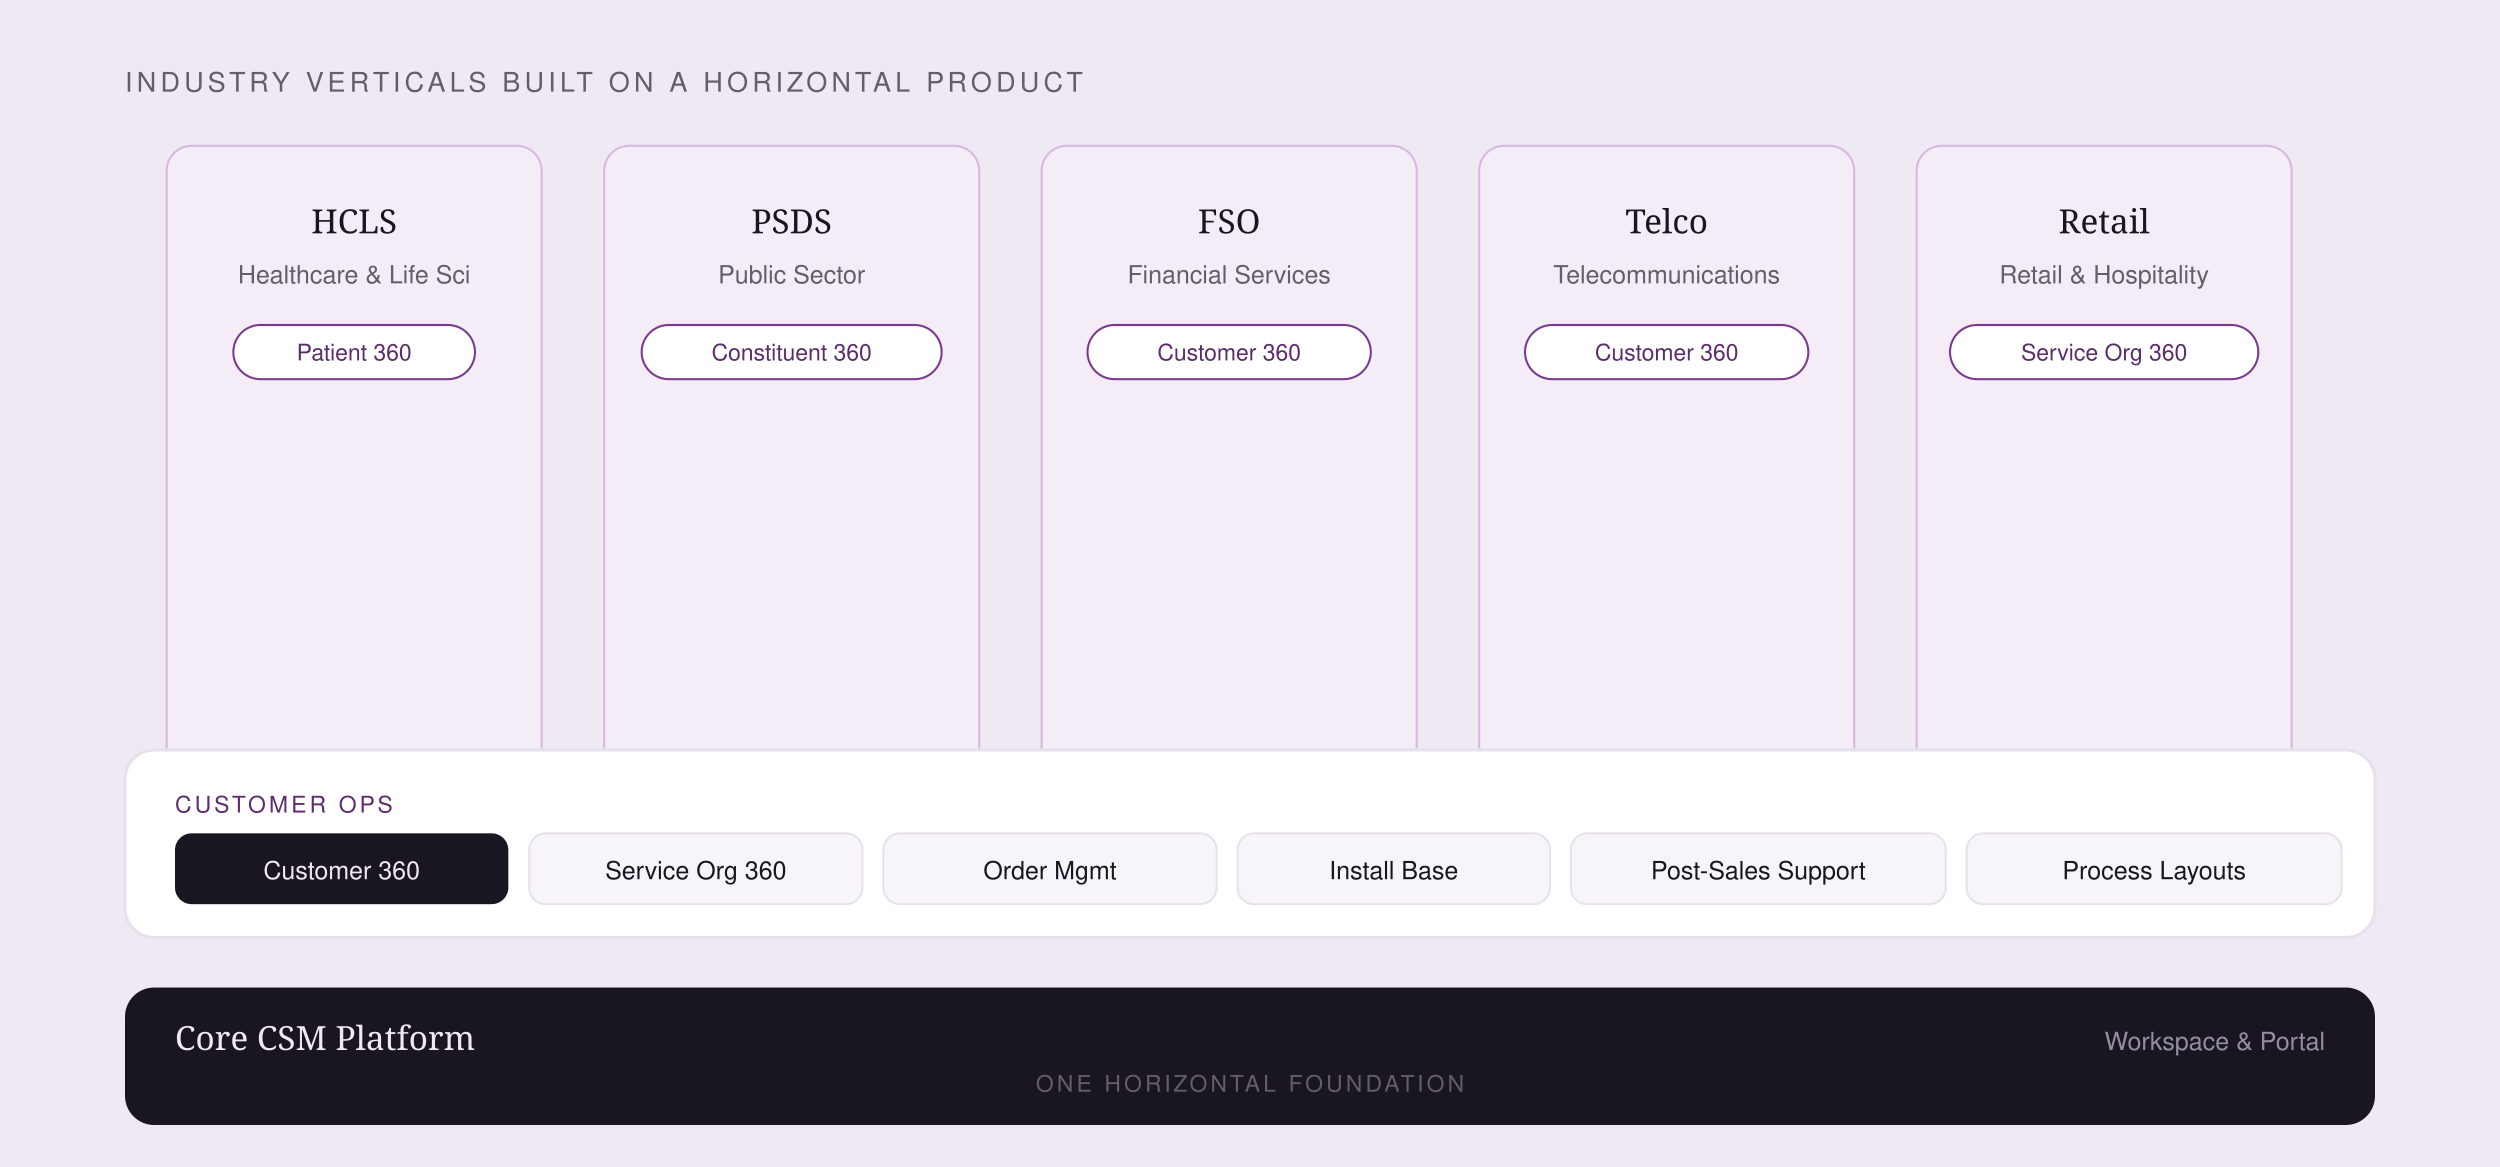
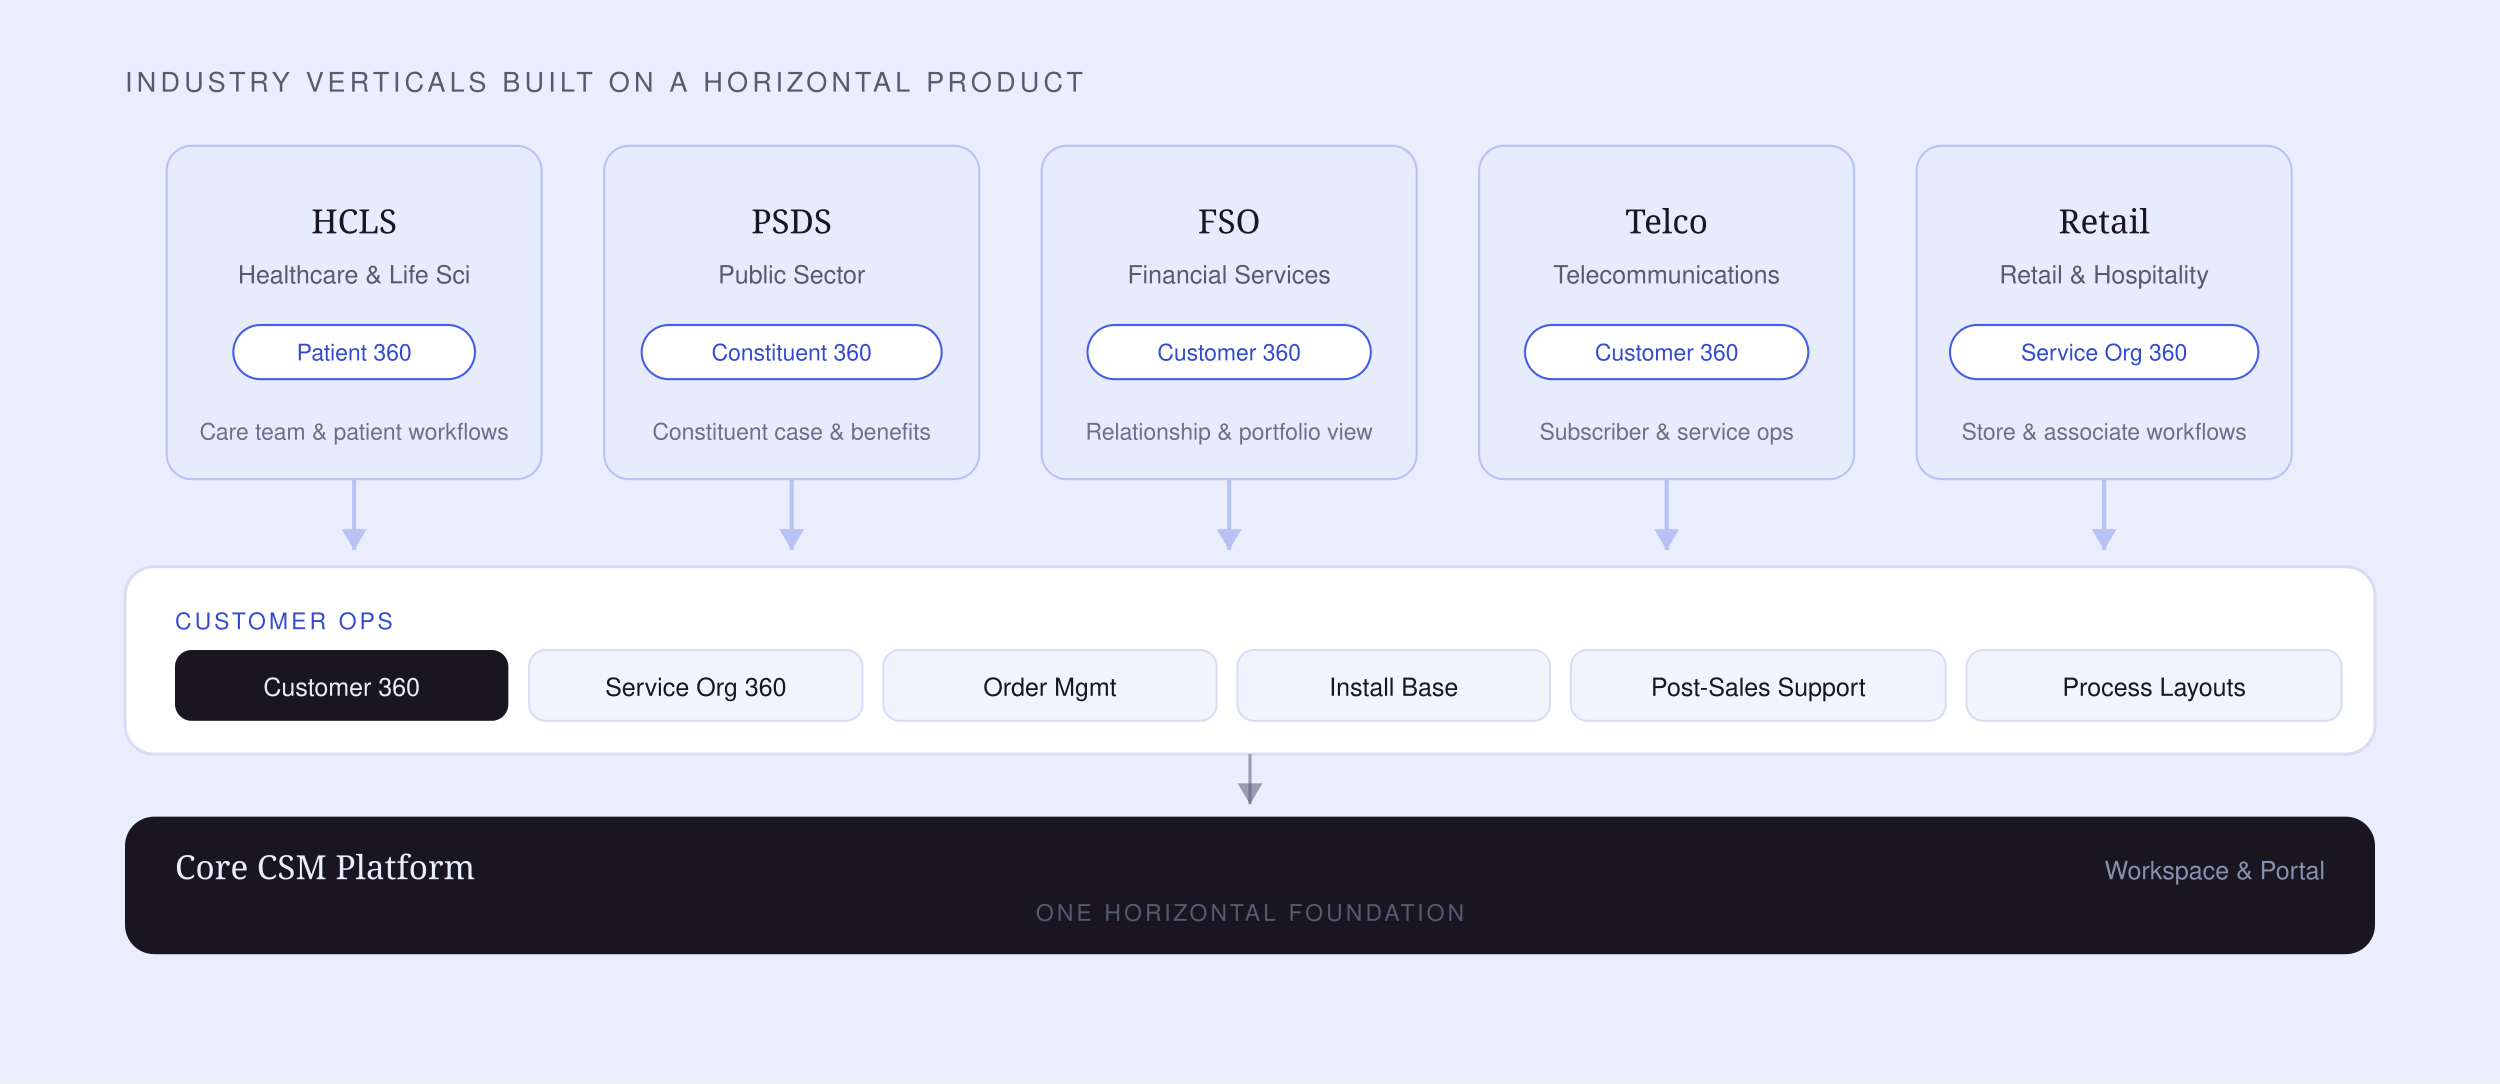
- <svg xmlns="http://www.w3.org/2000/svg" width="1200" height="560" viewBox="0 0 1200 560" role="img" aria-label="Horizontal platform diagram: a Core CSM Platform base, a Customer Ops module layer, and industry verticals built on top">
-   <rect width="1200" height="560" fill="#efe9f4" />
+ <svg xmlns="http://www.w3.org/2000/svg" width="1200" height="520" viewBox="0 0 1200 520" role="img" aria-label="Horizontal platform diagram: a Core CSM Platform base, a Customer Ops module layer, and industry verticals built on top">
+   <rect width="1200" height="520" fill="#eaedfb" />
  <g font-family="Helvetica, Arial, sans-serif">
-     <rect x="80" y="70" width="180" height="360" rx="12" fill="#f4edf8" stroke="#d8b8e0" />
+     <rect x="80" y="70" width="180" height="160" rx="12" fill="#e7ecfc" stroke="#b7c2f5" />
    <text x="170" y="112" text-anchor="middle" font-size="16" font-family="Georgia, serif" fill="#191621">HCLS</text>
-     <text x="170" y="136" text-anchor="middle" font-size="12" fill="#635d6c">Healthcare &amp; Life Sci</text>
-     <rect x="112" y="156" width="116" height="26" rx="13" fill="#ffffff" stroke="#7a3b8f" />
-     <text x="170" y="173" text-anchor="middle" font-size="11" fill="#5c2c6c">Patient 360</text>
-     <rect x="290" y="70" width="180" height="360" rx="12" fill="#f4edf8" stroke="#d8b8e0" />
+     <text x="170" y="136" text-anchor="middle" font-size="12" fill="#565a72">Healthcare &amp; Life Sci</text>
+     <rect x="112" y="156" width="116" height="26" rx="13" fill="#ffffff" stroke="#455ce9" />
+     <text x="170" y="173" text-anchor="middle" font-size="11" fill="#334bd3">Patient 360</text>
+     <text x="170" y="211" text-anchor="middle" font-size="11" fill="#6a6f8a">Care team &amp; patient workflows</text>
+     <rect x="290" y="70" width="180" height="160" rx="12" fill="#e7ecfc" stroke="#b7c2f5" />
    <text x="380" y="112" text-anchor="middle" font-size="16" font-family="Georgia, serif" fill="#191621">PSDS</text>
-     <text x="380" y="136" text-anchor="middle" font-size="12" fill="#635d6c">Public Sector</text>
-     <rect x="308" y="156" width="144" height="26" rx="13" fill="#ffffff" stroke="#7a3b8f" />
-     <text x="380" y="173" text-anchor="middle" font-size="11" fill="#5c2c6c">Constituent 360</text>
-     <rect x="500" y="70" width="180" height="360" rx="12" fill="#f4edf8" stroke="#d8b8e0" />
+     <text x="380" y="136" text-anchor="middle" font-size="12" fill="#565a72">Public Sector</text>
+     <rect x="308" y="156" width="144" height="26" rx="13" fill="#ffffff" stroke="#455ce9" />
+     <text x="380" y="173" text-anchor="middle" font-size="11" fill="#334bd3">Constituent 360</text>
+     <text x="380" y="211" text-anchor="middle" font-size="11" fill="#6a6f8a">Constituent case &amp; benefits</text>
+     <rect x="500" y="70" width="180" height="160" rx="12" fill="#e7ecfc" stroke="#b7c2f5" />
    <text x="590" y="112" text-anchor="middle" font-size="16" font-family="Georgia, serif" fill="#191621">FSO</text>
-     <text x="590" y="136" text-anchor="middle" font-size="12" fill="#635d6c">Financial Services</text>
-     <rect x="522" y="156" width="136" height="26" rx="13" fill="#ffffff" stroke="#7a3b8f" />
-     <text x="590" y="173" text-anchor="middle" font-size="11" fill="#5c2c6c">Customer 360</text>
-     <rect x="710" y="70" width="180" height="360" rx="12" fill="#f4edf8" stroke="#d8b8e0" />
+     <text x="590" y="136" text-anchor="middle" font-size="12" fill="#565a72">Financial Services</text>
+     <rect x="522" y="156" width="136" height="26" rx="13" fill="#ffffff" stroke="#455ce9" />
+     <text x="590" y="173" text-anchor="middle" font-size="11" fill="#334bd3">Customer 360</text>
+     <text x="590" y="211" text-anchor="middle" font-size="11" fill="#6a6f8a">Relationship &amp; portfolio view</text>
+     <rect x="710" y="70" width="180" height="160" rx="12" fill="#e7ecfc" stroke="#b7c2f5" />
    <text x="800" y="112" text-anchor="middle" font-size="16" font-family="Georgia, serif" fill="#191621">Telco</text>
-     <text x="800" y="136" text-anchor="middle" font-size="12" fill="#635d6c">Telecommunications</text>
-     <rect x="732" y="156" width="136" height="26" rx="13" fill="#ffffff" stroke="#7a3b8f" />
-     <text x="800" y="173" text-anchor="middle" font-size="11" fill="#5c2c6c">Customer 360</text>
-     <rect x="920" y="70" width="180" height="360" rx="12" fill="#f4edf8" stroke="#d8b8e0" />
+     <text x="800" y="136" text-anchor="middle" font-size="12" fill="#565a72">Telecommunications</text>
+     <rect x="732" y="156" width="136" height="26" rx="13" fill="#ffffff" stroke="#455ce9" />
+     <text x="800" y="173" text-anchor="middle" font-size="11" fill="#334bd3">Customer 360</text>
+     <text x="800" y="211" text-anchor="middle" font-size="11" fill="#6a6f8a">Subscriber &amp; service ops</text>
+     <rect x="920" y="70" width="180" height="160" rx="12" fill="#e7ecfc" stroke="#b7c2f5" />
    <text x="1010" y="112" text-anchor="middle" font-size="16" font-family="Georgia, serif" fill="#191621">Retail</text>
-     <text x="1010" y="136" text-anchor="middle" font-size="12" fill="#635d6c">Retail &amp; Hospitality</text>
-     <rect x="936" y="156" width="148" height="26" rx="13" fill="#ffffff" stroke="#7a3b8f" />
-     <text x="1010" y="173" text-anchor="middle" font-size="11" fill="#5c2c6c">Service Org 360</text>
+     <text x="1010" y="136" text-anchor="middle" font-size="12" fill="#565a72">Retail &amp; Hospitality</text>
+     <rect x="936" y="156" width="148" height="26" rx="13" fill="#ffffff" stroke="#455ce9" />
+     <text x="1010" y="173" text-anchor="middle" font-size="11" fill="#334bd3">Service Org 360</text>
+     <text x="1010" y="211" text-anchor="middle" font-size="11" fill="#6a6f8a">Store &amp; associate workflows</text>
  </g>
-   <rect x="60" y="360" width="1080" height="90" rx="14" fill="#ffffff" stroke="#e7e1ec" stroke-width="1.5" />
-   <text x="84" y="390" font-family="Helvetica, Arial, sans-serif" font-size="11" letter-spacing="1.5" fill="#5c2c6c">CUSTOMER OPS</text>
+   <g stroke="#b7c2f5" stroke-width="2" fill="none">
+     <path d="M170 230 L170 264" />
+     <path d="M380 230 L380 264" />
+     <path d="M590 230 L590 264" />
+     <path d="M800 230 L800 264" />
+     <path d="M1010 230 L1010 264" />
+   </g>
+   <g fill="#b7c2f5">
+     <path d="M170 264 l-6 -10 h12 z" />
+     <path d="M380 264 l-6 -10 h12 z" />
+     <path d="M590 264 l-6 -10 h12 z" />
+     <path d="M800 264 l-6 -10 h12 z" />
+     <path d="M1010 264 l-6 -10 h12 z" />
+   </g>
+   <rect x="60" y="272" width="1080" height="90" rx="14" fill="#ffffff" stroke="#d8ddf5" stroke-width="1.5" />
+   <text x="84" y="302" font-family="Helvetica, Arial, sans-serif" font-size="11" letter-spacing="1.5" fill="#334bd3">CUSTOMER OPS</text>
  <g font-family="Helvetica, Arial, sans-serif" font-size="12" fill="#191621" text-anchor="middle">
-     <rect x="84" y="400" width="160" height="34" rx="8" fill="#191621" />
-     <text x="164" y="422" fill="#efe9f4">Customer 360</text>
-     <rect x="254" y="400" width="160" height="34" rx="8" fill="#f7f4fa" stroke="#e7e1ec" />
-     <text x="334" y="422">Service Org 360</text>
-     <rect x="424" y="400" width="160" height="34" rx="8" fill="#f7f4fa" stroke="#e7e1ec" />
-     <text x="504" y="422">Order Mgmt</text>
-     <rect x="594" y="400" width="150" height="34" rx="8" fill="#f7f4fa" stroke="#e7e1ec" />
-     <text x="669" y="422">Install Base</text>
-     <rect x="754" y="400" width="180" height="34" rx="8" fill="#f7f4fa" stroke="#e7e1ec" />
-     <text x="844" y="422">Post-Sales Support</text>
-     <rect x="944" y="400" width="180" height="34" rx="8" fill="#f7f4fa" stroke="#e7e1ec" />
-     <text x="1034" y="422">Process Layouts</text>
+     <rect x="84" y="312" width="160" height="34" rx="8" fill="#191621" />
+     <text x="164" y="334" fill="#eaedfb">Customer 360</text>
+     <rect x="254" y="312" width="160" height="34" rx="8" fill="#f2f4fd" stroke="#d8ddf5" />
+     <text x="334" y="334">Service Org 360</text>
+     <rect x="424" y="312" width="160" height="34" rx="8" fill="#f2f4fd" stroke="#d8ddf5" />
+     <text x="504" y="334">Order Mgmt</text>
+     <rect x="594" y="312" width="150" height="34" rx="8" fill="#f2f4fd" stroke="#d8ddf5" />
+     <text x="669" y="334">Install Base</text>
+     <rect x="754" y="312" width="180" height="34" rx="8" fill="#f2f4fd" stroke="#d8ddf5" />
+     <text x="844" y="334">Post-Sales Support</text>
+     <rect x="944" y="312" width="180" height="34" rx="8" fill="#f2f4fd" stroke="#d8ddf5" />
+     <text x="1034" y="334">Process Layouts</text>
  </g>
-   <rect x="60" y="474" width="1080" height="66" rx="14" fill="#191621" />
-   <text x="84" y="504" font-family="Georgia, serif" font-size="16" fill="#efe9f4">Core CSM Platform</text>
-   <text x="1116" y="504" text-anchor="end" font-family="Helvetica, Arial, sans-serif" font-size="12" fill="#948ea0">Workspace &amp; Portal</text>
-   <text x="600" y="524" text-anchor="middle" font-family="Helvetica, Arial, sans-serif" font-size="11" letter-spacing="1.5" fill="#635d6c">ONE HORIZONTAL FOUNDATION</text>
-   <text x="60" y="44" font-family="Helvetica, Arial, sans-serif" font-size="13" letter-spacing="2" fill="#635d6c">INDUSTRY VERTICALS BUILT ON A HORIZONTAL PRODUCT</text>
+   <g stroke="#565a72" stroke-width="1.5" fill="none" opacity="0.55">
+     <path d="M600 362 L600 386" />
+   </g>
+   <path d="M600 386 l-6 -10 h12 z" fill="#565a72" opacity="0.55" />
+   <rect x="60" y="392" width="1080" height="66" rx="14" fill="#191621" />
+   <text x="84" y="422" font-family="Georgia, serif" font-size="16" fill="#eaedfb">Core CSM Platform</text>
+   <text x="1116" y="422" text-anchor="end" font-family="Helvetica, Arial, sans-serif" font-size="12" fill="#8890b0">Workspace &amp; Portal</text>
+   <text x="600" y="442" text-anchor="middle" font-family="Helvetica, Arial, sans-serif" font-size="11" letter-spacing="1.5" fill="#565a72">ONE HORIZONTAL FOUNDATION</text>
+   <text x="60" y="44" font-family="Helvetica, Arial, sans-serif" font-size="13" letter-spacing="2" fill="#565a72">INDUSTRY VERTICALS BUILT ON A HORIZONTAL PRODUCT</text>
</svg>
